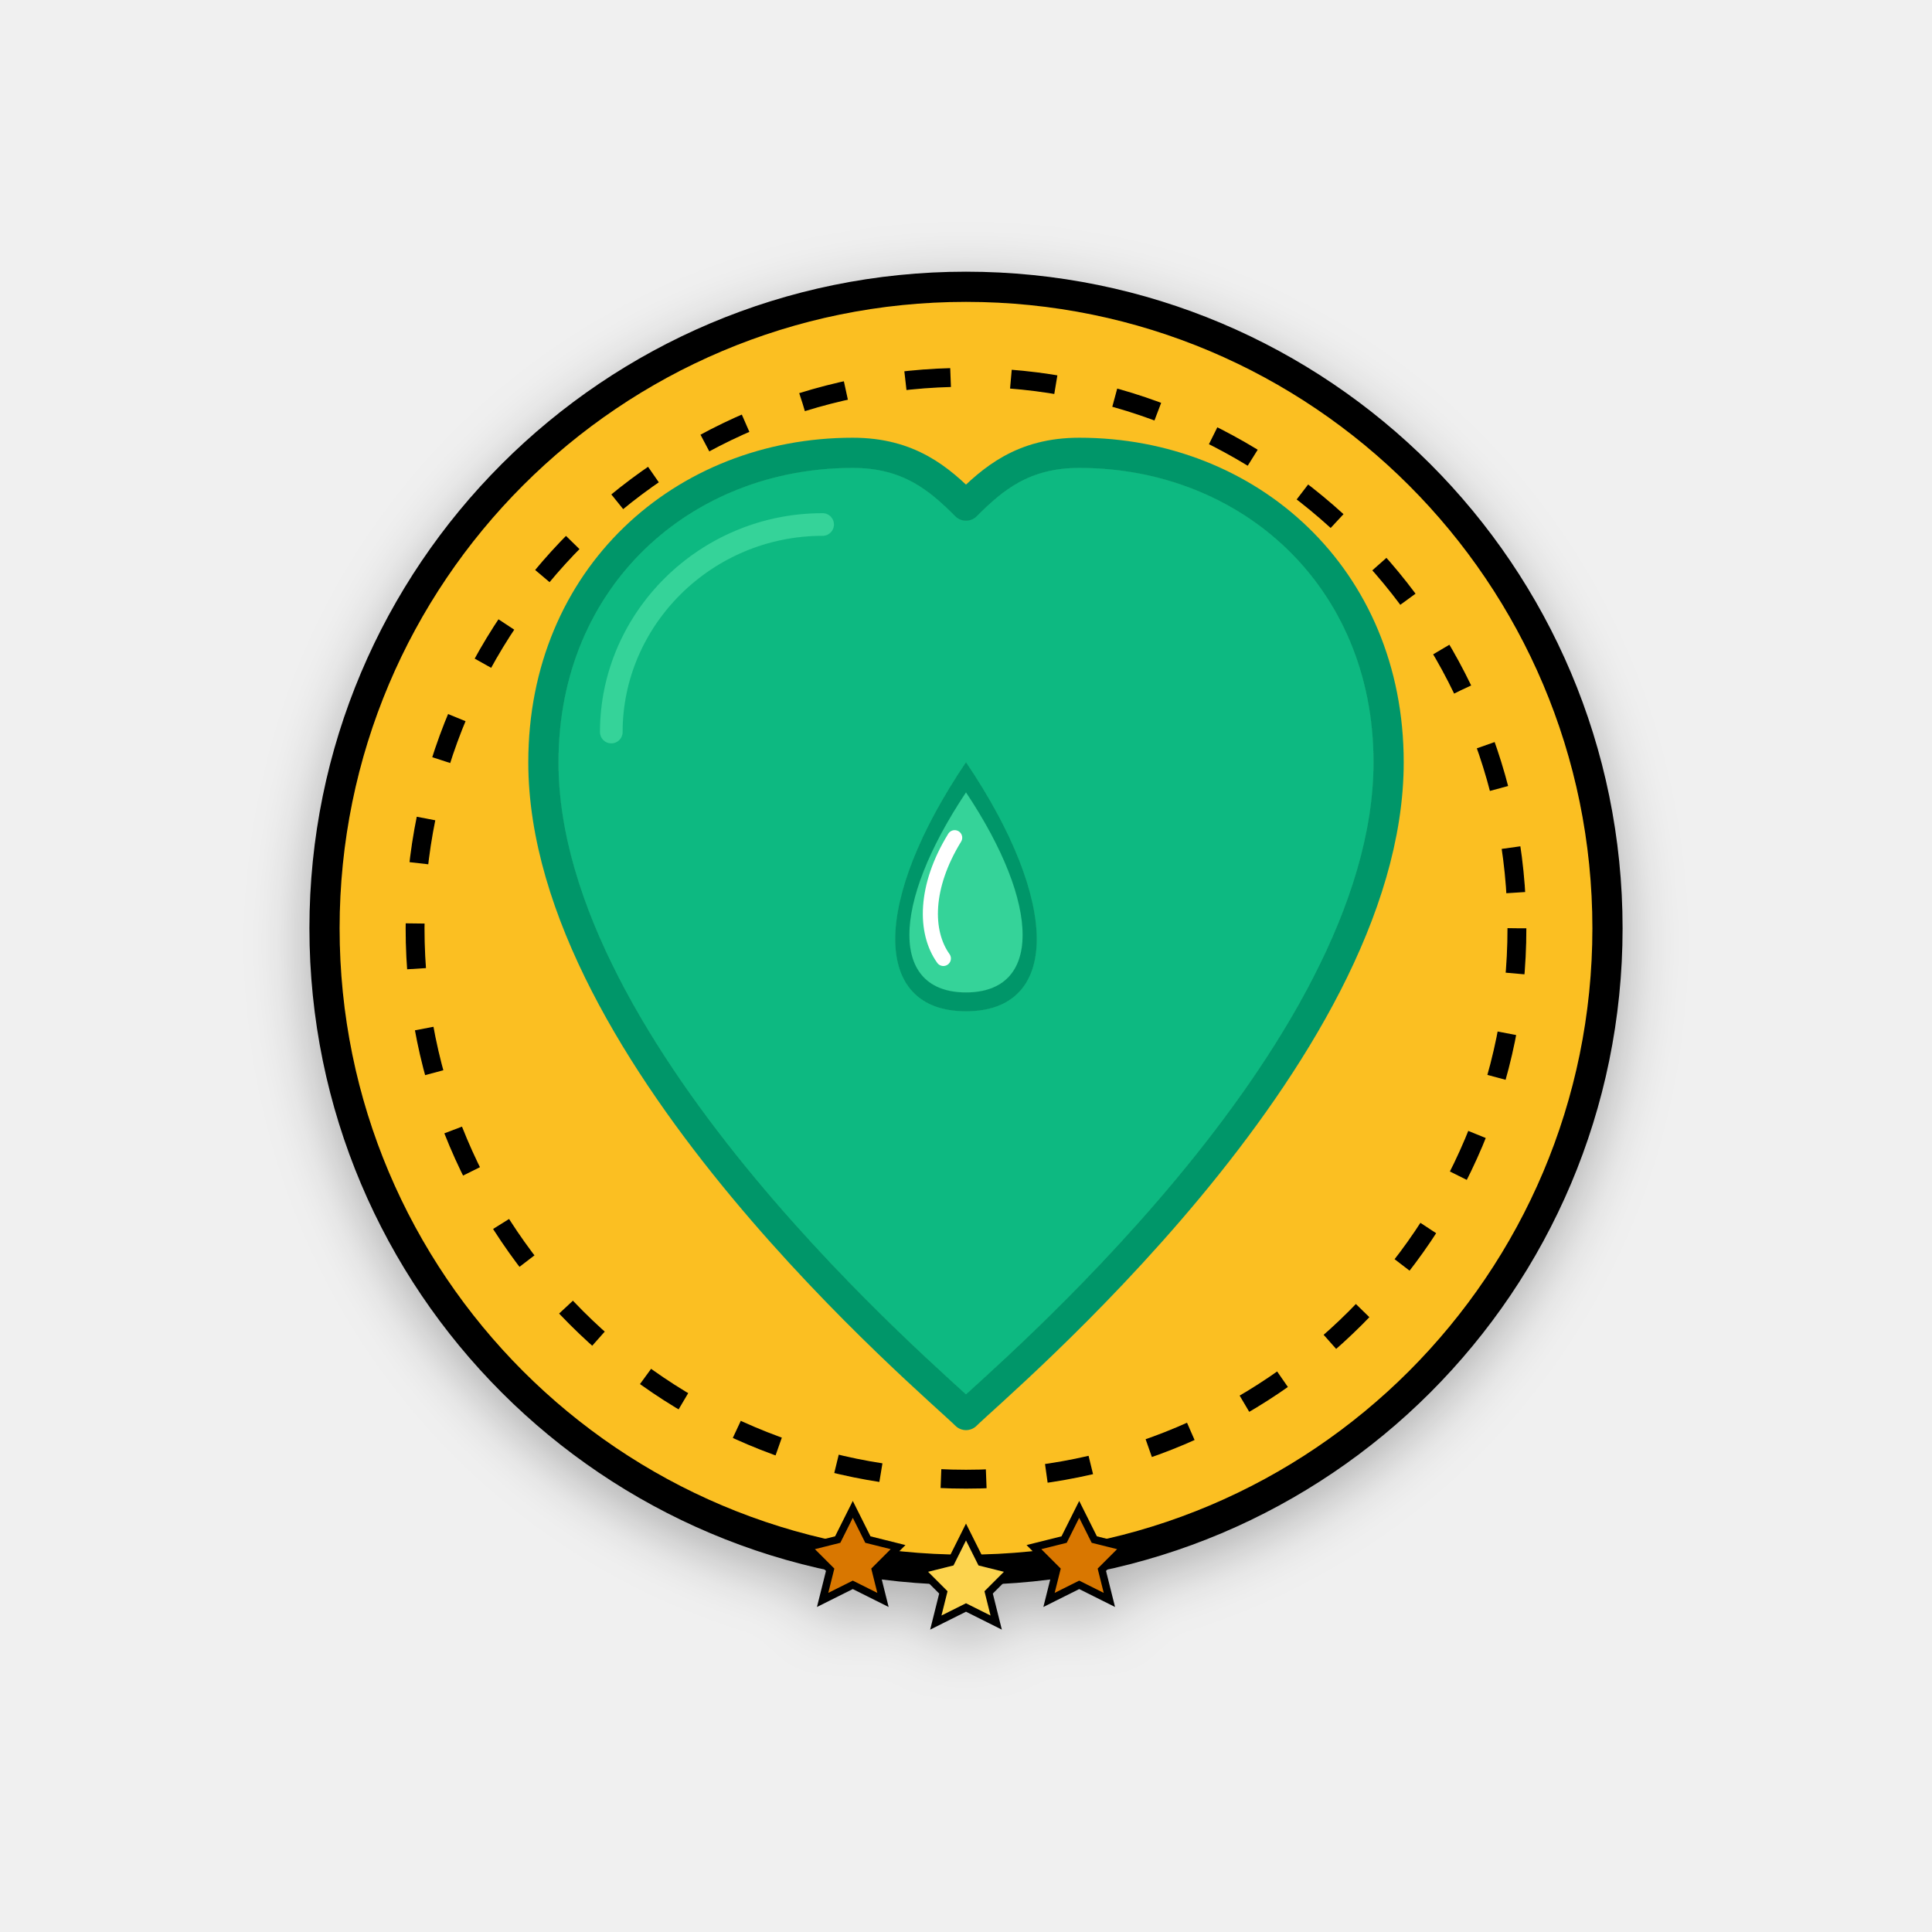
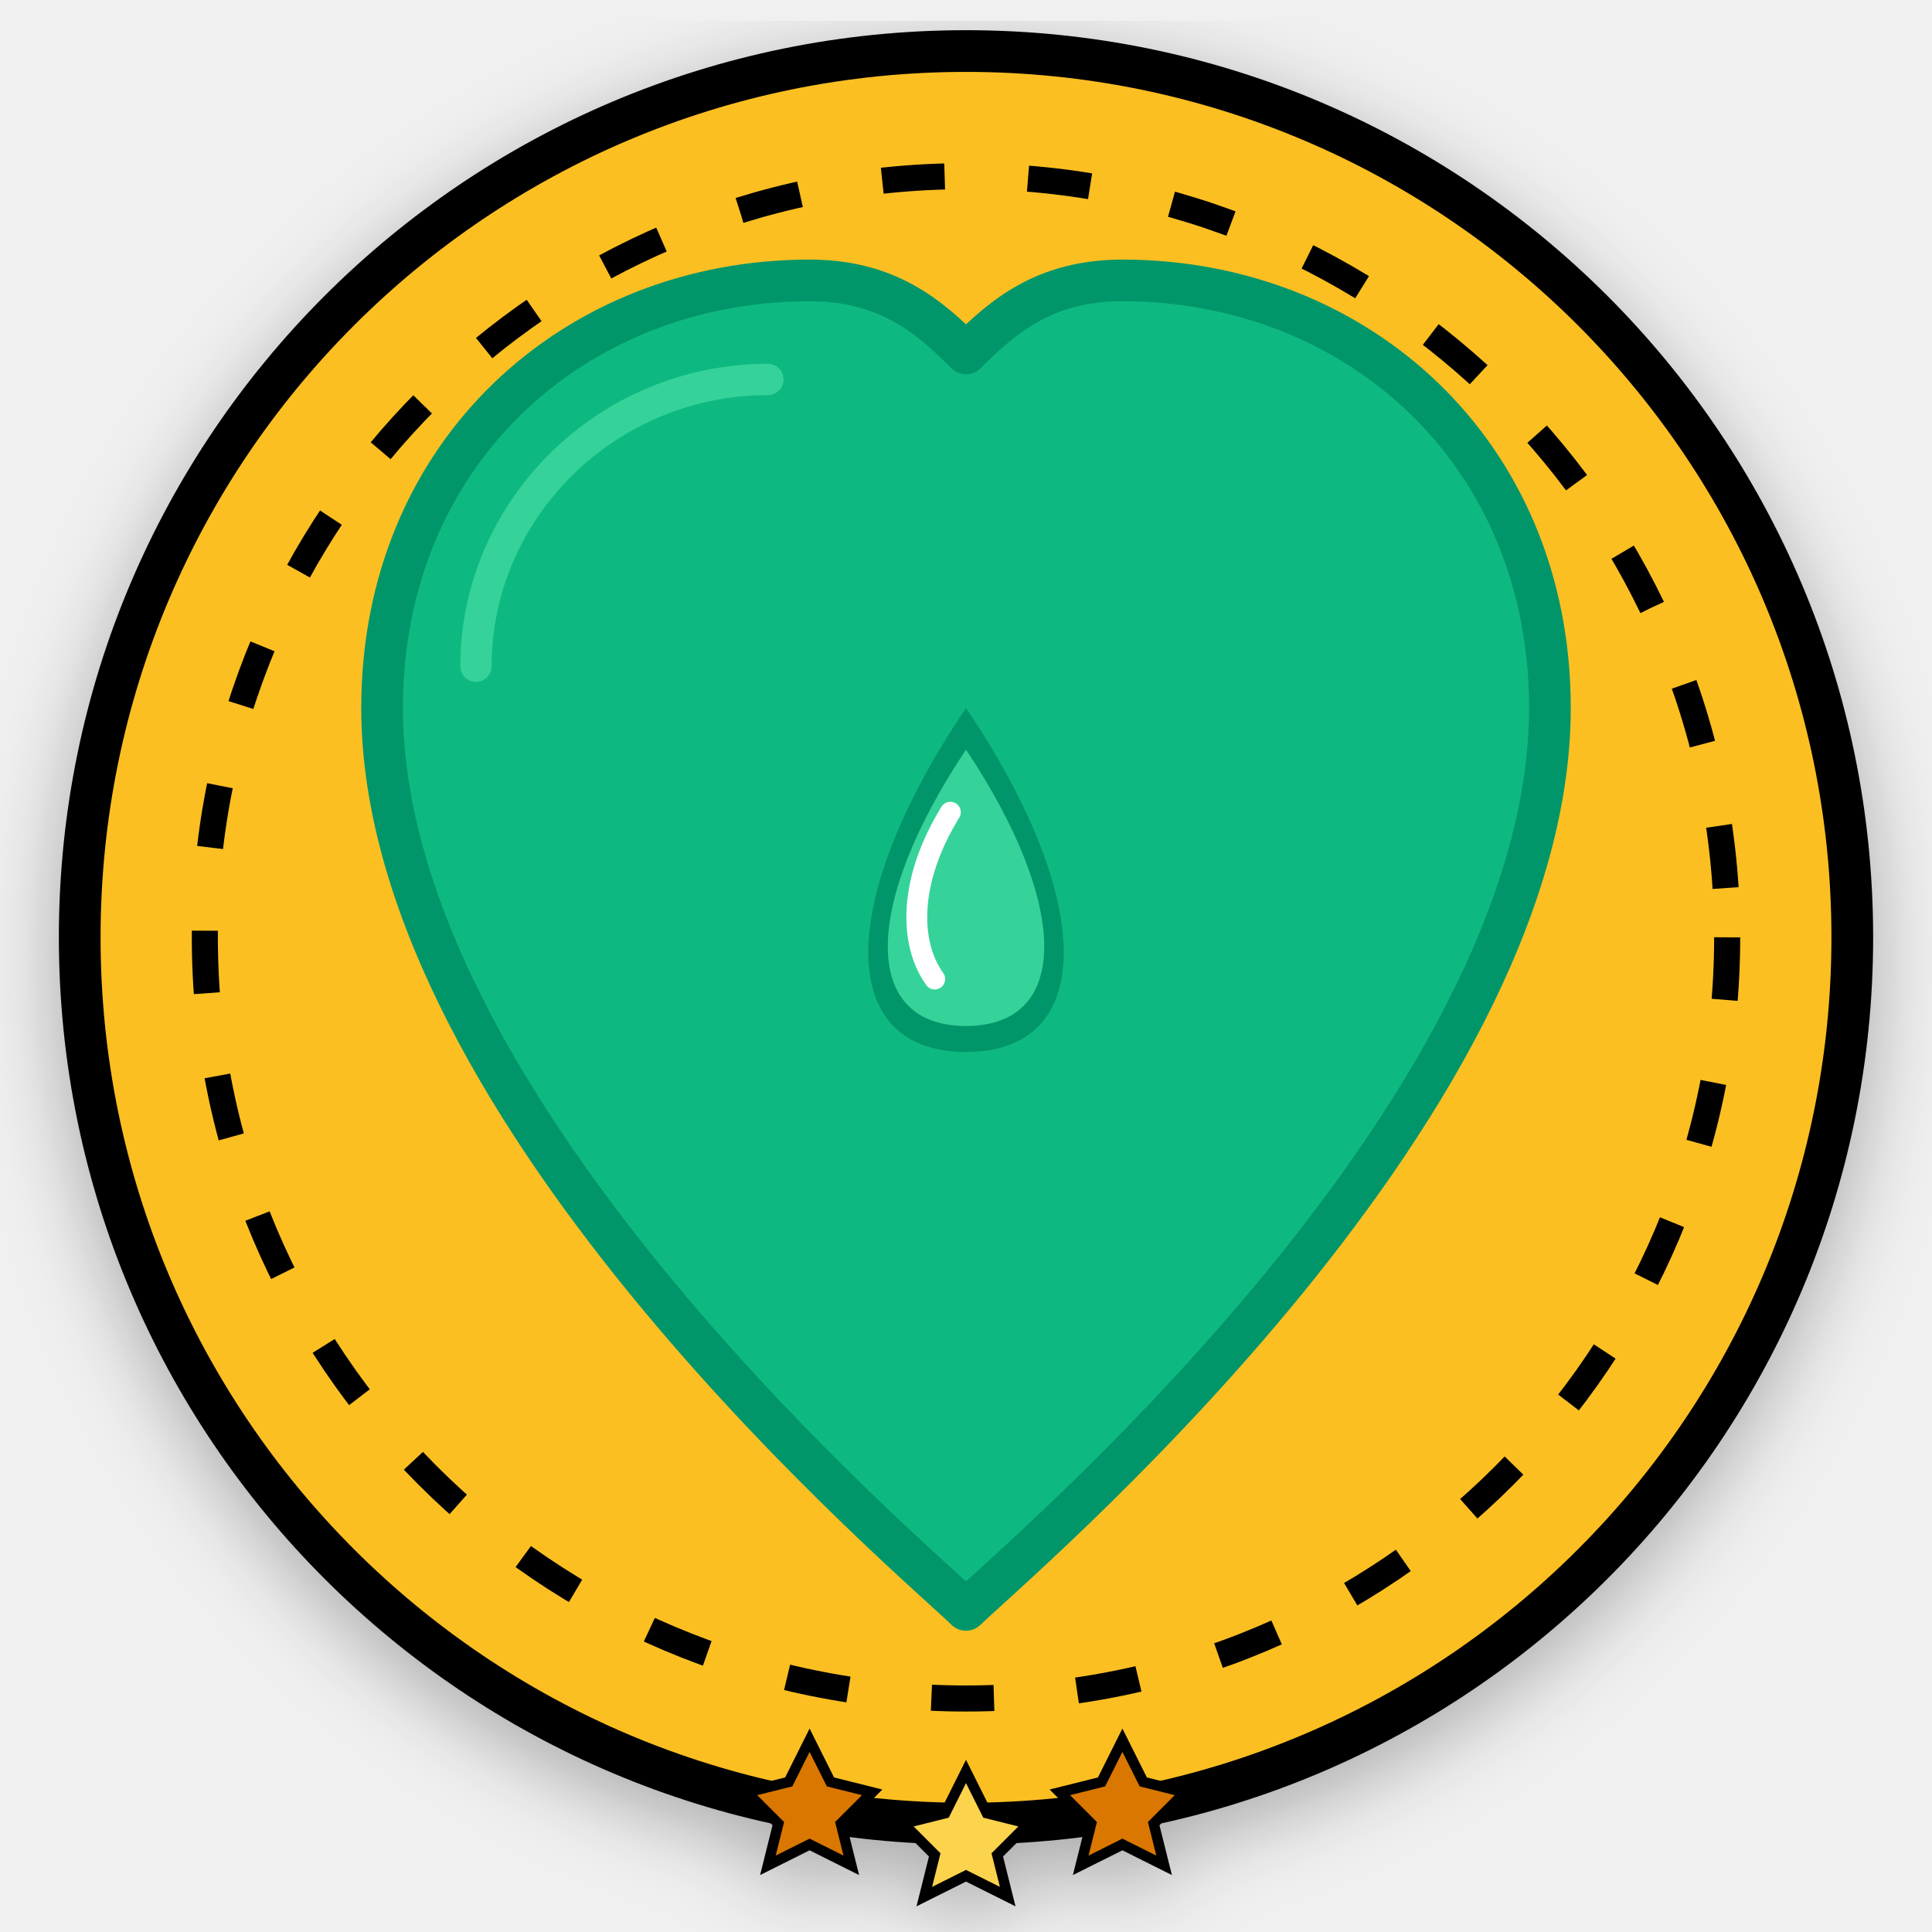
<svg xmlns="http://www.w3.org/2000/svg" width="512" height="512" viewBox="0 0 512 512" fill="none">
  <defs>
    <filter id="donorGoldSolidShadow" x="-10%" y="-10%" width="130%" height="130%">
      <feDropShadow dx="0" dy="4" stdDeviation="8" flood-color="#000000" flood-opacity="0.3" />
    </filter>
  </defs>
-   <g filter="url(#donorGoldSolidShadow)">
-     <circle cx="256" cy="246" r="170" fill="#FBBF24" stroke="#000000" stroke-width="8" />
-     <circle cx="256" cy="246" r="146" stroke="#000000" stroke-width="5" stroke-dasharray="12 16" fill="none" />
-     <path d="M226 400 L230 408 L238 410 L232 416 L234 424 L226 420 L218 424 L220 416 L214 410 L222 408 Z" fill="#D97706" stroke="#000000" stroke-width="2" />
-     <path d="M256 406 L260 414 L268 416 L262 422 L264 430 L256 426 L248 430 L250 422 L244 416 L252 414 Z" fill="#FCD34D" stroke="#000000" stroke-width="2" />
-     <path d="M286 400 L290 408 L298 410 L292 416 L294 424 L286 420 L278 424 L280 416 L274 410 L282 408 Z" fill="#D97706" stroke="#000000" stroke-width="2" />
-     <path d="M256 375 C 248 367 144 280 144 202 C 144 153 181 120 226 120 C 241 120 249 127 256 134 C 263 127 271 120 286 120 C 331 120 368 153 368 202 C 368 280 264 367 256 375 Z" fill="#10B981" stroke="#059669" stroke-width="8" stroke-linejoin="round" />
-     <path d="M162 194 C 162 164 187 139 218 139" stroke="#34D399" stroke-width="6" stroke-linecap="round" fill="none" />
-     <path d="M256 202 C 231 239 231 268 256 268 C 281 268 281 239 256 202 Z" fill="#059669" />
-     <path d="M256 210 C 236 240 236 263 256 263 C 276 263 276 240 256 210 Z" fill="#34D399" />
-     <path d="M253 222 C 245 235 245 247 250 254" stroke="#FFFFFF" stroke-width="4" stroke-linecap="round" fill="none" />
+   <g data-normalized="fill" fill="none" transform="translate(-97.694,-91.476) scale(1.38162)">
+     <g filter="url(#donorGoldSolidShadow)">
+       <circle cx="256" cy="246" r="170" fill="#FBBF24" stroke="#000000" stroke-width="8" />
+       <circle cx="256" cy="246" r="146" stroke="#000000" stroke-width="5" stroke-dasharray="12 16" fill="none" />
+       <path d="M226 400 L230 408 L238 410 L232 416 L234 424 L226 420 L218 424 L220 416 L214 410 L222 408 Z" fill="#D97706" stroke="#000000" stroke-width="2" />
+       <path d="M256 406 L260 414 L268 416 L262 422 L264 430 L256 426 L248 430 L250 422 L244 416 L252 414 Z" fill="#FCD34D" stroke="#000000" stroke-width="2" />
+       <path d="M286 400 L290 408 L298 410 L292 416 L294 424 L286 420 L278 424 L280 416 L274 410 L282 408 Z" fill="#D97706" stroke="#000000" stroke-width="2" />
+       <path d="M256 375 C 248 367 144 280 144 202 C 144 153 181 120 226 120 C 241 120 249 127 256 134 C 263 127 271 120 286 120 C 331 120 368 153 368 202 C 368 280 264 367 256 375 Z" fill="#10B981" stroke="#059669" stroke-width="8" stroke-linejoin="round" />
+       <path d="M162 194 C 162 164 187 139 218 139" stroke="#34D399" stroke-width="6" stroke-linecap="round" fill="none" />
+       <path d="M256 202 C 231 239 231 268 256 268 C 281 268 281 239 256 202 Z" fill="#059669" />
+       <path d="M256 210 C 236 240 236 263 256 263 C 276 263 276 240 256 210 Z" fill="#34D399" />
+       <path d="M253 222 C 245 235 245 247 250 254" stroke="#FFFFFF" stroke-width="4" stroke-linecap="round" fill="none" />
+     </g>
  </g>
</svg>
